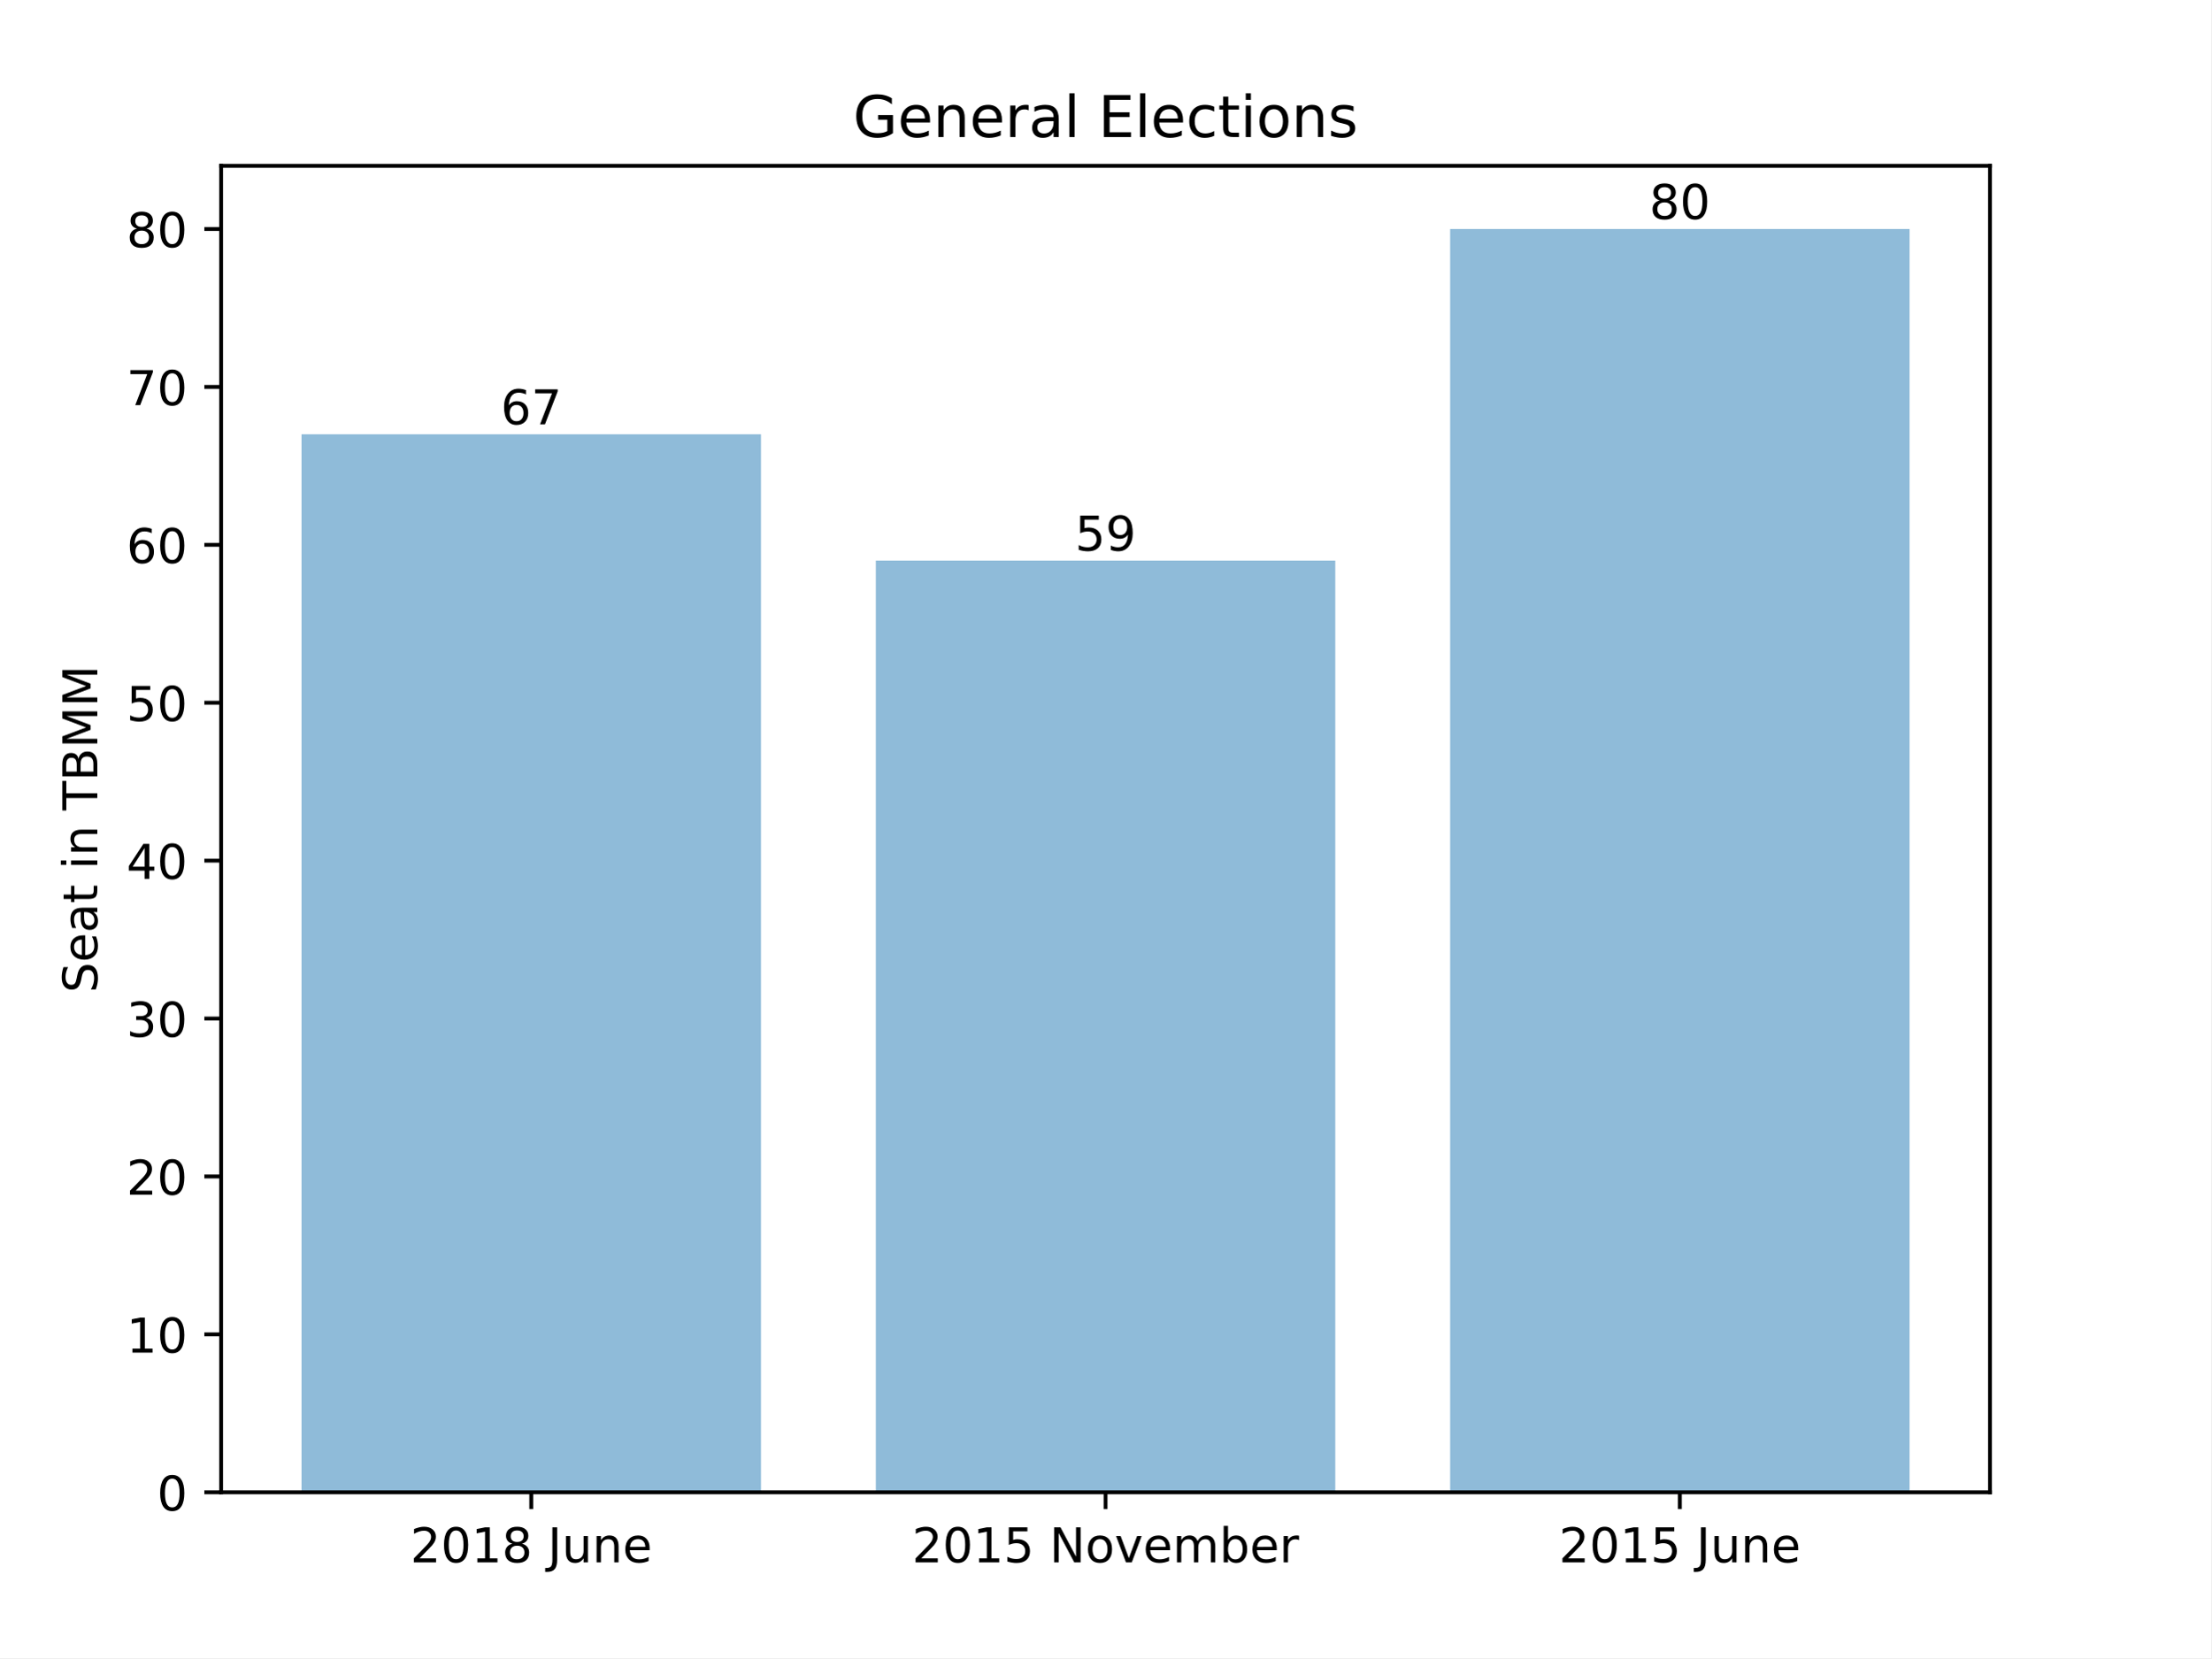
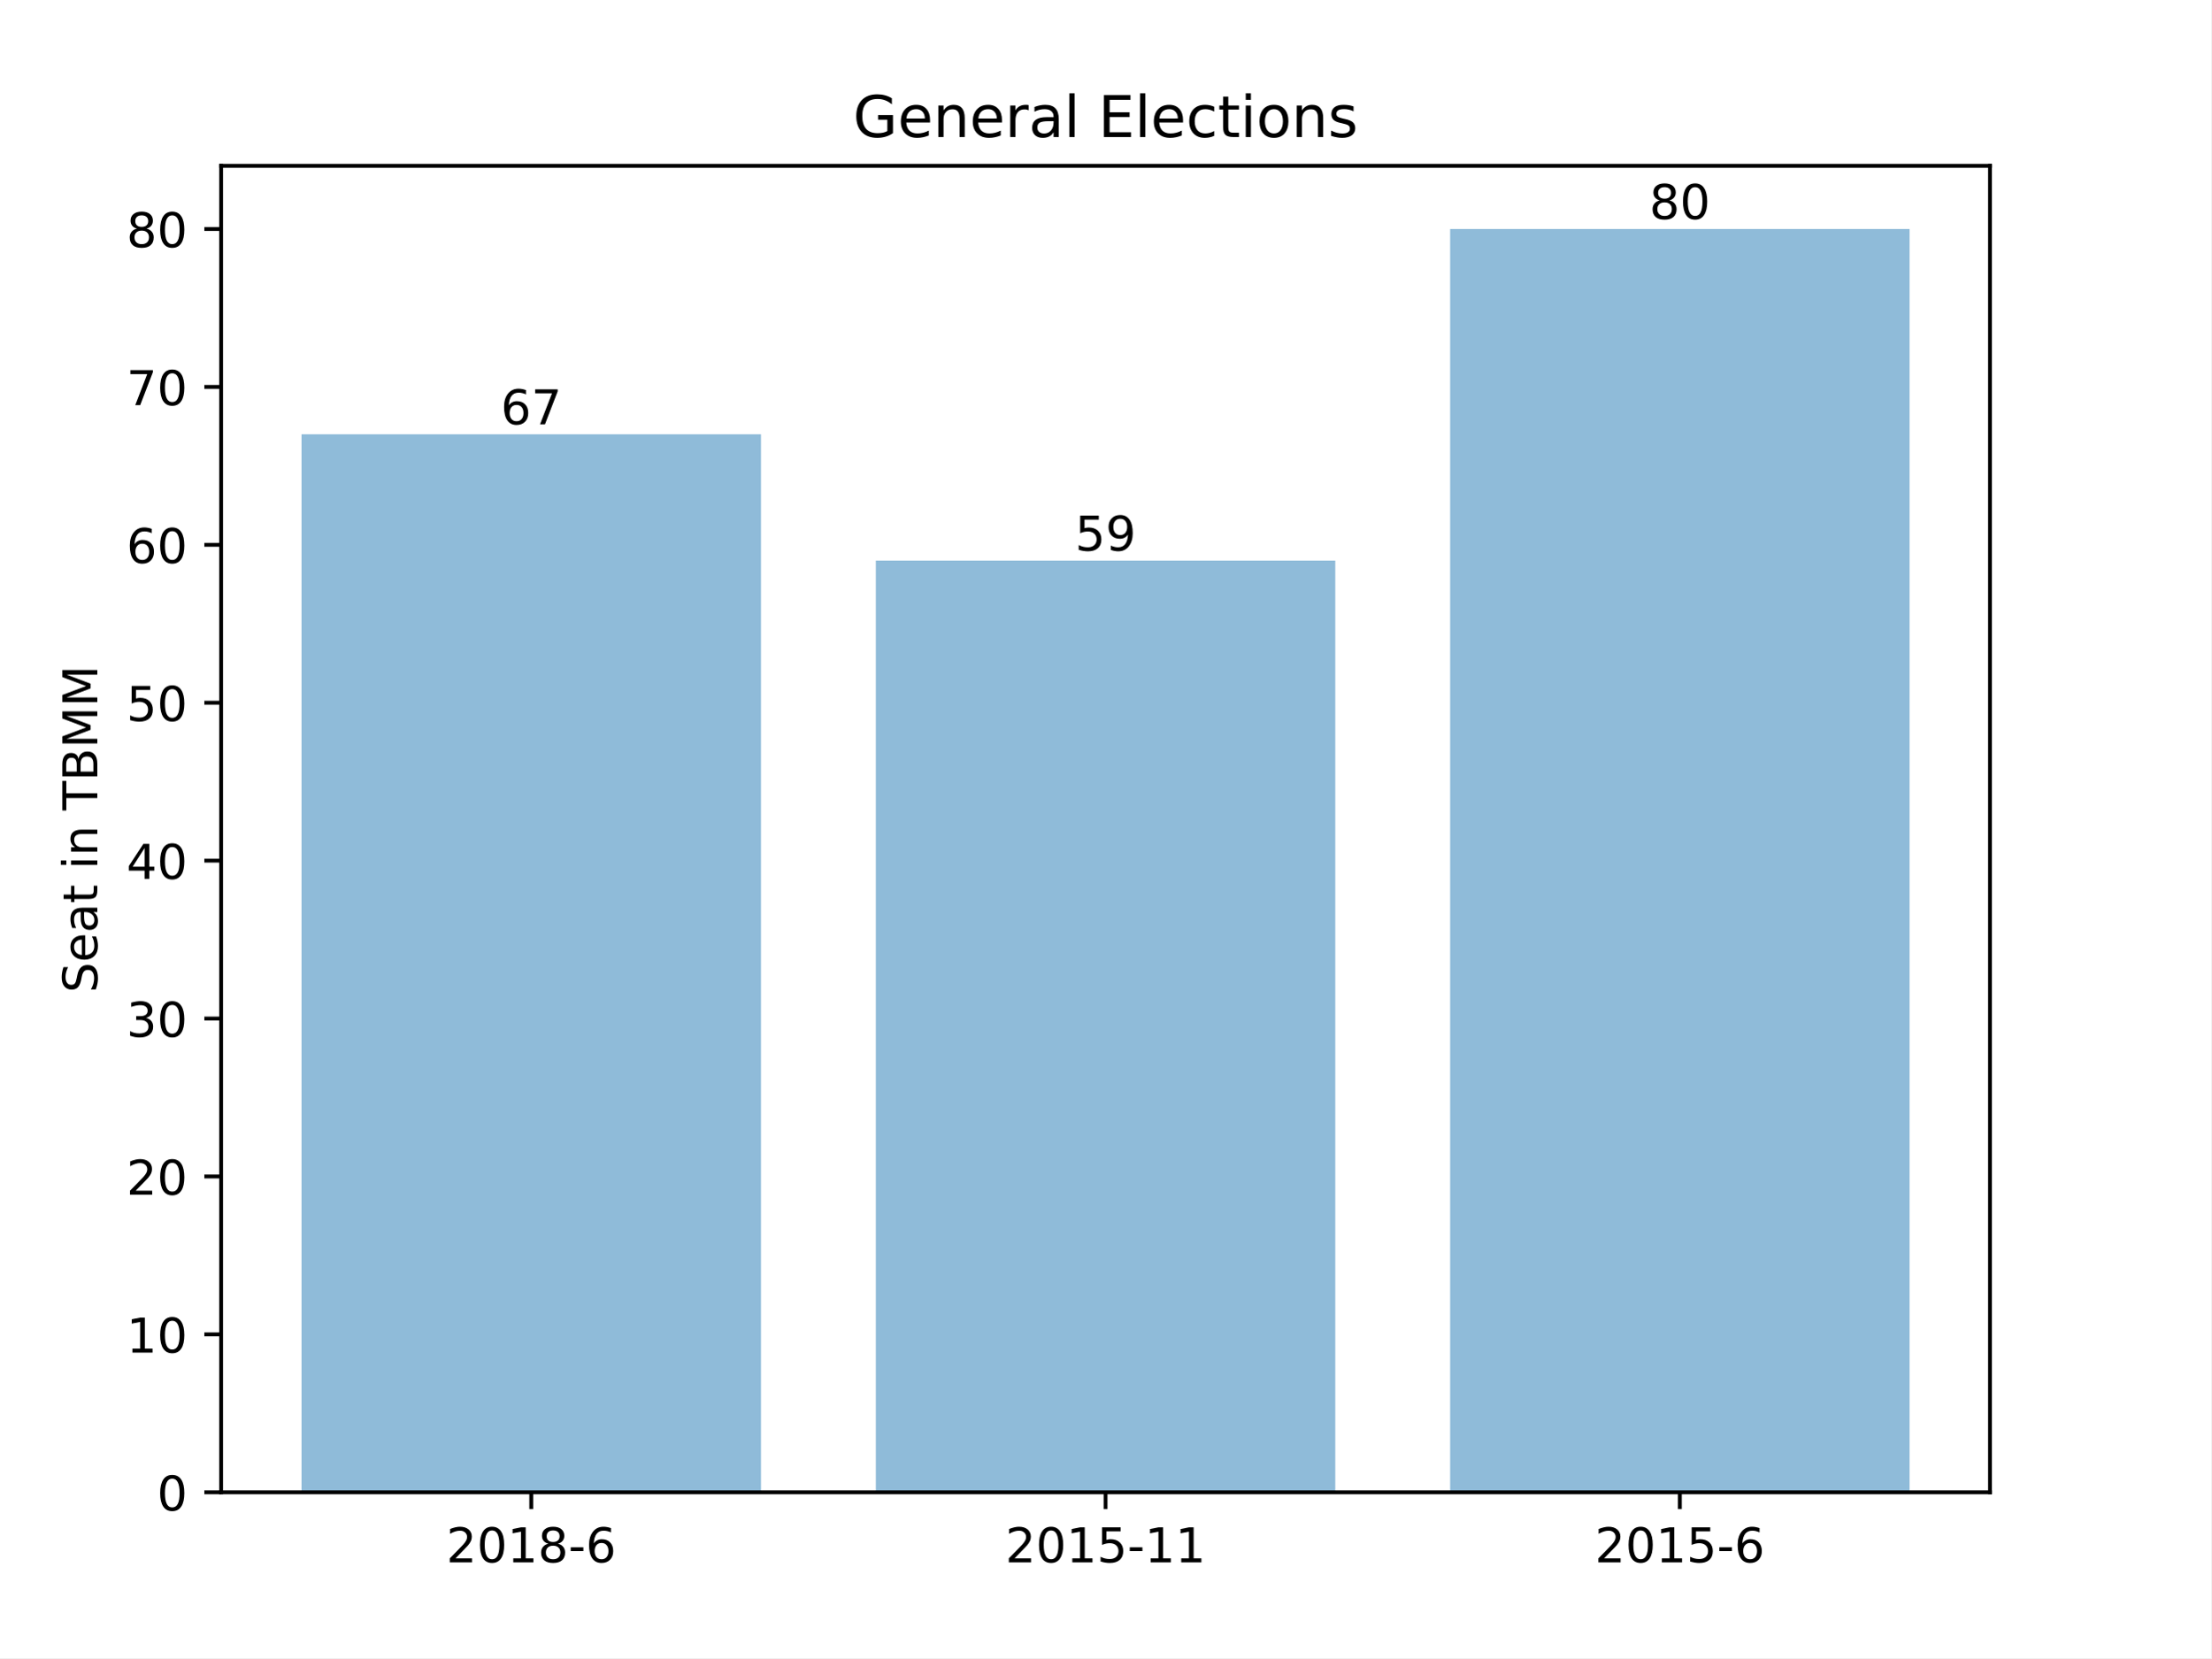
<svg xmlns="http://www.w3.org/2000/svg" xmlns:xlink="http://www.w3.org/1999/xlink" height="345.6pt" version="1.1" viewBox="0 0 460.8 345.6" width="460.8pt">
  <defs>
    <style type="text/css">*{stroke-linecap:butt;stroke-linejoin:round;}</style>
  </defs>
  <g id="figure_1">
    <g id="patch_1">
      <path d="M 0 345.6  L 460.8 345.6  L 460.8 0  L 0 0  z " style="fill:#ffffff;" />
    </g>
    <g id="axes_1">
      <g id="patch_2">
        <path d="M 46.08 311.04  L 414.72 311.04  L 414.72 34.56  L 46.08 34.56  z " style="fill:#ffffff;" />
      </g>
      <g id="patch_3">
-         <path clip-path="url(#p74e00b7481)" d="M 62.836 311.04  L 158.587 311.04  L 158.587 90.514  L 62.836 90.514  z " style="fill:#1f77b4;opacity:0.5;" />
+         <path clip-path="url(#p426ffafcac)" d="M 62.836 311.04  L 158.587 311.04  L 158.587 90.514  L 62.836 90.514  z " style="fill:#1f77b4;opacity:0.5;" />
      </g>
      <g id="patch_4">
-         <path clip-path="url(#p74e00b7481)" d="M 182.525 311.04  L 278.275 311.04  L 278.275 116.846  L 182.525 116.846  z " style="fill:#1f77b4;opacity:0.5;" />
+         <path clip-path="url(#p426ffafcac)" d="M 182.525 311.04  L 278.275 311.04  L 278.275 116.846  L 182.525 116.846  z " style="fill:#1f77b4;opacity:0.5;" />
      </g>
      <g id="patch_5">
-         <path clip-path="url(#p74e00b7481)" d="M 302.213 311.04  L 397.964 311.04  L 397.964 47.726  L 302.213 47.726  z " style="fill:#1f77b4;opacity:0.5;" />
+         <path clip-path="url(#p426ffafcac)" d="M 302.213 311.04  L 397.964 311.04  L 397.964 47.726  L 302.213 47.726  z " style="fill:#1f77b4;opacity:0.5;" />
      </g>
      <g id="matplotlib.axis_1">
        <g id="xtick_1">
          <g id="line2d_1">
            <defs>
-               <path d="M 0 0  L 0 3.5  " id="mde44940f82" style="stroke:#000000;stroke-width:0.8;" />
+               <path d="M 0 0  L 0 3.5  " id="m8736492453" style="stroke:#000000;stroke-width:0.8;" />
            </defs>
            <g>
-               <use style="stroke:#000000;stroke-width:0.8;" x="110.712" xlink:href="#mde44940f82" y="311.04" />
+               <use style="stroke:#000000;stroke-width:0.8;" x="110.712" xlink:href="#m8736492453" y="311.04" />
            </g>
          </g>
          <g id="text_1">
-             <g transform="translate(85.50856 325.6384)scale(0.1 -0.1)">
+             <g transform="translate(93.00153 325.6384)scale(0.1 -0.1)">
              <defs>
                <path d="M 19.188 8.297  L 53.609 8.297  L 53.609 0  L 7.328 0  L 7.328 8.297  Q 12.938 14.109 22.625 23.891  Q 32.328 33.688 34.812 36.531  Q 39.547 41.844 41.422 45.531  Q 43.312 49.219 43.312 52.781  Q 43.312 58.594 39.234 62.25  Q 35.156 65.922 28.609 65.922  Q 23.969 65.922 18.812 64.312  Q 13.672 62.703 7.812 59.422  L 7.812 69.391  Q 13.766 71.781 18.938 73  Q 24.125 74.219 28.422 74.219  Q 39.75 74.219 46.484 68.547  Q 53.219 62.891 53.219 53.422  Q 53.219 48.922 51.531 44.891  Q 49.859 40.875 45.406 35.406  Q 44.188 33.984 37.641 27.219  Q 31.109 20.453 19.188 8.297  z " id="DejaVuSans-50" />
                <path d="M 31.781 66.406  Q 24.172 66.406 20.328 58.906  Q 16.5 51.422 16.5 36.375  Q 16.5 21.391 20.328 13.891  Q 24.172 6.391 31.781 6.391  Q 39.453 6.391 43.281 13.891  Q 47.125 21.391 47.125 36.375  Q 47.125 51.422 43.281 58.906  Q 39.453 66.406 31.781 66.406  z M 31.781 74.219  Q 44.047 74.219 50.516 64.516  Q 56.984 54.828 56.984 36.375  Q 56.984 17.969 50.516 8.266  Q 44.047 -1.422 31.781 -1.422  Q 19.531 -1.422 13.062 8.266  Q 6.594 17.969 6.594 36.375  Q 6.594 54.828 13.062 64.516  Q 19.531 74.219 31.781 74.219  z " id="DejaVuSans-48" />
                <path d="M 12.406 8.297  L 28.516 8.297  L 28.516 63.922  L 10.984 60.406  L 10.984 69.391  L 28.422 72.906  L 38.281 72.906  L 38.281 8.297  L 54.391 8.297  L 54.391 0  L 12.406 0  z " id="DejaVuSans-49" />
                <path d="M 31.781 34.625  Q 24.75 34.625 20.719 30.859  Q 16.703 27.094 16.703 20.516  Q 16.703 13.922 20.719 10.156  Q 24.75 6.391 31.781 6.391  Q 38.812 6.391 42.859 10.172  Q 46.922 13.969 46.922 20.516  Q 46.922 27.094 42.891 30.859  Q 38.875 34.625 31.781 34.625  z M 21.922 38.812  Q 15.578 40.375 12.031 44.719  Q 8.5 49.078 8.5 55.328  Q 8.5 64.062 14.719 69.141  Q 20.953 74.219 31.781 74.219  Q 42.672 74.219 48.875 69.141  Q 55.078 64.062 55.078 55.328  Q 55.078 49.078 51.531 44.719  Q 48 40.375 41.703 38.812  Q 48.828 37.156 52.797 32.312  Q 56.781 27.484 56.781 20.516  Q 56.781 9.906 50.312 4.234  Q 43.844 -1.422 31.781 -1.422  Q 19.734 -1.422 13.25 4.234  Q 6.781 9.906 6.781 20.516  Q 6.781 27.484 10.781 32.312  Q 14.797 37.156 21.922 38.812  z M 18.312 54.391  Q 18.312 48.734 21.844 45.562  Q 25.391 42.391 31.781 42.391  Q 38.141 42.391 41.719 45.562  Q 45.312 48.734 45.312 54.391  Q 45.312 60.062 41.719 63.234  Q 38.141 66.406 31.781 66.406  Q 25.391 66.406 21.844 63.234  Q 18.312 60.062 18.312 54.391  z " id="DejaVuSans-56" />
-                 <path id="DejaVuSans-32" />
-                 <path d="M 9.812 72.906  L 19.672 72.906  L 19.672 5.078  Q 19.672 -8.109 14.672 -14.062  Q 9.672 -20.016 -1.422 -20.016  L -5.172 -20.016  L -5.172 -11.719  L -2.094 -11.719  Q 4.438 -11.719 7.125 -8.047  Q 9.812 -4.391 9.812 5.078  z " id="DejaVuSans-74" />
-                 <path d="M 8.5 21.578  L 8.5 54.688  L 17.484 54.688  L 17.484 21.922  Q 17.484 14.156 20.5 10.266  Q 23.531 6.391 29.594 6.391  Q 36.859 6.391 41.078 11.031  Q 45.312 15.672 45.312 23.688  L 45.312 54.688  L 54.297 54.688  L 54.297 0  L 45.312 0  L 45.312 8.406  Q 42.047 3.422 37.719 1  Q 33.406 -1.422 27.688 -1.422  Q 18.266 -1.422 13.375 4.438  Q 8.5 10.297 8.5 21.578  z M 31.109 56  z " id="DejaVuSans-117" />
-                 <path d="M 54.891 33.016  L 54.891 0  L 45.906 0  L 45.906 32.719  Q 45.906 40.484 42.875 44.328  Q 39.844 48.188 33.797 48.188  Q 26.516 48.188 22.312 43.547  Q 18.109 38.922 18.109 30.906  L 18.109 0  L 9.078 0  L 9.078 54.688  L 18.109 54.688  L 18.109 46.188  Q 21.344 51.125 25.703 53.562  Q 30.078 56 35.797 56  Q 45.219 56 50.047 50.172  Q 54.891 44.344 54.891 33.016  z " id="DejaVuSans-110" />
-                 <path d="M 56.203 29.594  L 56.203 25.203  L 14.891 25.203  Q 15.484 15.922 20.484 11.062  Q 25.484 6.203 34.422 6.203  Q 39.594 6.203 44.453 7.469  Q 49.312 8.734 54.109 11.281  L 54.109 2.781  Q 49.266 0.734 44.188 -0.344  Q 39.109 -1.422 33.891 -1.422  Q 20.797 -1.422 13.156 6.188  Q 5.516 13.812 5.516 26.812  Q 5.516 40.234 12.766 48.109  Q 20.016 56 32.328 56  Q 43.359 56 49.781 48.891  Q 56.203 41.797 56.203 29.594  z M 47.219 32.234  Q 47.125 39.594 43.094 43.984  Q 39.062 48.391 32.422 48.391  Q 24.906 48.391 20.391 44.141  Q 15.875 39.891 15.188 32.172  z " id="DejaVuSans-101" />
+                 <path d="M 4.891 31.391  L 31.203 31.391  L 31.203 23.391  L 4.891 23.391  z " id="DejaVuSans-45" />
+                 <path d="M 33.016 40.375  Q 26.375 40.375 22.484 35.828  Q 18.609 31.297 18.609 23.391  Q 18.609 15.531 22.484 10.953  Q 26.375 6.391 33.016 6.391  Q 39.656 6.391 43.531 10.953  Q 47.406 15.531 47.406 23.391  Q 47.406 31.297 43.531 35.828  Q 39.656 40.375 33.016 40.375  z M 52.594 71.297  L 52.594 62.312  Q 48.875 64.062 45.094 64.984  Q 41.312 65.922 37.594 65.922  Q 27.828 65.922 22.672 59.328  Q 17.531 52.734 16.797 39.406  Q 19.672 43.656 24.016 45.922  Q 28.375 48.188 33.594 48.188  Q 44.578 48.188 50.953 41.516  Q 57.328 34.859 57.328 23.391  Q 57.328 12.156 50.688 5.359  Q 44.047 -1.422 33.016 -1.422  Q 20.359 -1.422 13.672 8.266  Q 6.984 17.969 6.984 36.375  Q 6.984 53.656 15.188 63.938  Q 23.391 74.219 37.203 74.219  Q 40.922 74.219 44.703 73.484  Q 48.484 72.75 52.594 71.297  z " id="DejaVuSans-54" />
              </defs>
              <use xlink:href="#DejaVuSans-50" />
              <use x="63.623" xlink:href="#DejaVuSans-48" />
              <use x="127.246" xlink:href="#DejaVuSans-49" />
              <use x="190.869" xlink:href="#DejaVuSans-56" />
-               <use x="254.492" xlink:href="#DejaVuSans-32" />
-               <use x="286.279" xlink:href="#DejaVuSans-74" />
-               <use x="315.771" xlink:href="#DejaVuSans-117" />
-               <use x="379.15" xlink:href="#DejaVuSans-110" />
-               <use x="442.529" xlink:href="#DejaVuSans-101" />
+               <use x="254.492" xlink:href="#DejaVuSans-45" />
+               <use x="290.576" xlink:href="#DejaVuSans-54" />
            </g>
          </g>
        </g>
        <g id="xtick_2">
          <g id="line2d_2">
            <g>
-               <use style="stroke:#000000;stroke-width:0.8;" x="230.4" xlink:href="#mde44940f82" y="311.04" />
+               <use style="stroke:#000000;stroke-width:0.8;" x="230.4" xlink:href="#m8736492453" y="311.04" />
            </g>
          </g>
          <g id="text_2">
-             <g transform="translate(190.0734 325.6384)scale(0.1 -0.1)">
+             <g transform="translate(209.5086 325.6384)scale(0.1 -0.1)">
              <defs>
                <path d="M 10.797 72.906  L 49.516 72.906  L 49.516 64.594  L 19.828 64.594  L 19.828 46.734  Q 21.969 47.469 24.109 47.828  Q 26.266 48.188 28.422 48.188  Q 40.625 48.188 47.75 41.5  Q 54.891 34.812 54.891 23.391  Q 54.891 11.625 47.562 5.094  Q 40.234 -1.422 26.906 -1.422  Q 22.312 -1.422 17.547 -0.641  Q 12.797 0.141 7.719 1.703  L 7.719 11.625  Q 12.109 9.234 16.797 8.062  Q 21.484 6.891 26.703 6.891  Q 35.156 6.891 40.078 11.328  Q 45.016 15.766 45.016 23.391  Q 45.016 31 40.078 35.438  Q 35.156 39.891 26.703 39.891  Q 22.75 39.891 18.812 39.016  Q 14.891 38.141 10.797 36.281  z " id="DejaVuSans-53" />
-                 <path d="M 9.812 72.906  L 23.094 72.906  L 55.422 11.922  L 55.422 72.906  L 64.984 72.906  L 64.984 0  L 51.703 0  L 19.391 60.984  L 19.391 0  L 9.812 0  z " id="DejaVuSans-78" />
-                 <path d="M 30.609 48.391  Q 23.391 48.391 19.188 42.75  Q 14.984 37.109 14.984 27.297  Q 14.984 17.484 19.156 11.844  Q 23.344 6.203 30.609 6.203  Q 37.797 6.203 41.984 11.859  Q 46.188 17.531 46.188 27.297  Q 46.188 37.016 41.984 42.703  Q 37.797 48.391 30.609 48.391  z M 30.609 56  Q 42.328 56 49.016 48.375  Q 55.719 40.766 55.719 27.297  Q 55.719 13.875 49.016 6.219  Q 42.328 -1.422 30.609 -1.422  Q 18.844 -1.422 12.172 6.219  Q 5.516 13.875 5.516 27.297  Q 5.516 40.766 12.172 48.375  Q 18.844 56 30.609 56  z " id="DejaVuSans-111" />
-                 <path d="M 2.984 54.688  L 12.5 54.688  L 29.594 8.797  L 46.688 54.688  L 56.203 54.688  L 35.688 0  L 23.484 0  z " id="DejaVuSans-118" />
-                 <path d="M 52 44.188  Q 55.375 50.25 60.062 53.125  Q 64.75 56 71.094 56  Q 79.641 56 84.281 50.016  Q 88.922 44.047 88.922 33.016  L 88.922 0  L 79.891 0  L 79.891 32.719  Q 79.891 40.578 77.094 44.375  Q 74.312 48.188 68.609 48.188  Q 61.625 48.188 57.562 43.547  Q 53.516 38.922 53.516 30.906  L 53.516 0  L 44.484 0  L 44.484 32.719  Q 44.484 40.625 41.703 44.406  Q 38.922 48.188 33.109 48.188  Q 26.219 48.188 22.156 43.531  Q 18.109 38.875 18.109 30.906  L 18.109 0  L 9.078 0  L 9.078 54.688  L 18.109 54.688  L 18.109 46.188  Q 21.188 51.219 25.484 53.609  Q 29.781 56 35.688 56  Q 41.656 56 45.828 52.969  Q 50 49.953 52 44.188  z " id="DejaVuSans-109" />
-                 <path d="M 48.688 27.297  Q 48.688 37.203 44.609 42.844  Q 40.531 48.484 33.406 48.484  Q 26.266 48.484 22.188 42.844  Q 18.109 37.203 18.109 27.297  Q 18.109 17.391 22.188 11.75  Q 26.266 6.109 33.406 6.109  Q 40.531 6.109 44.609 11.75  Q 48.688 17.391 48.688 27.297  z M 18.109 46.391  Q 20.953 51.266 25.266 53.625  Q 29.594 56 35.594 56  Q 45.562 56 51.781 48.094  Q 58.016 40.188 58.016 27.297  Q 58.016 14.406 51.781 6.484  Q 45.562 -1.422 35.594 -1.422  Q 29.594 -1.422 25.266 0.953  Q 20.953 3.328 18.109 8.203  L 18.109 0  L 9.078 0  L 9.078 75.984  L 18.109 75.984  z " id="DejaVuSans-98" />
-                 <path d="M 41.109 46.297  Q 39.594 47.172 37.812 47.578  Q 36.031 48 33.891 48  Q 26.266 48 22.188 43.047  Q 18.109 38.094 18.109 28.812  L 18.109 0  L 9.078 0  L 9.078 54.688  L 18.109 54.688  L 18.109 46.188  Q 20.953 51.172 25.484 53.578  Q 30.031 56 36.531 56  Q 37.453 56 38.578 55.875  Q 39.703 55.766 41.062 55.516  z " id="DejaVuSans-114" />
              </defs>
              <use xlink:href="#DejaVuSans-50" />
              <use x="63.623" xlink:href="#DejaVuSans-48" />
              <use x="127.246" xlink:href="#DejaVuSans-49" />
              <use x="190.869" xlink:href="#DejaVuSans-53" />
-               <use x="254.492" xlink:href="#DejaVuSans-32" />
-               <use x="286.279" xlink:href="#DejaVuSans-78" />
-               <use x="361.084" xlink:href="#DejaVuSans-111" />
-               <use x="422.266" xlink:href="#DejaVuSans-118" />
-               <use x="481.445" xlink:href="#DejaVuSans-101" />
-               <use x="542.969" xlink:href="#DejaVuSans-109" />
-               <use x="640.381" xlink:href="#DejaVuSans-98" />
-               <use x="703.857" xlink:href="#DejaVuSans-101" />
-               <use x="765.381" xlink:href="#DejaVuSans-114" />
+               <use x="254.492" xlink:href="#DejaVuSans-45" />
+               <use x="290.576" xlink:href="#DejaVuSans-49" />
+               <use x="354.199" xlink:href="#DejaVuSans-49" />
            </g>
          </g>
        </g>
        <g id="xtick_3">
          <g id="line2d_3">
            <g>
-               <use style="stroke:#000000;stroke-width:0.8;" x="350.088" xlink:href="#mde44940f82" y="311.04" />
+               <use style="stroke:#000000;stroke-width:0.8;" x="350.088" xlink:href="#m8736492453" y="311.04" />
            </g>
          </g>
          <g id="text_3">
-             <g transform="translate(324.8852 325.6384)scale(0.1 -0.1)">
+             <g transform="translate(332.3782 325.6384)scale(0.1 -0.1)">
              <use xlink:href="#DejaVuSans-50" />
              <use x="63.623" xlink:href="#DejaVuSans-48" />
              <use x="127.246" xlink:href="#DejaVuSans-49" />
              <use x="190.869" xlink:href="#DejaVuSans-53" />
-               <use x="254.492" xlink:href="#DejaVuSans-32" />
-               <use x="286.279" xlink:href="#DejaVuSans-74" />
-               <use x="315.771" xlink:href="#DejaVuSans-117" />
-               <use x="379.15" xlink:href="#DejaVuSans-110" />
-               <use x="442.529" xlink:href="#DejaVuSans-101" />
+               <use x="254.492" xlink:href="#DejaVuSans-45" />
+               <use x="290.576" xlink:href="#DejaVuSans-54" />
            </g>
          </g>
        </g>
      </g>
      <g id="matplotlib.axis_2">
        <g id="ytick_1">
          <g id="line2d_4">
            <defs>
-               <path d="M 0 0  L -3.5 0  " id="m2f8bf18f48" style="stroke:#000000;stroke-width:0.8;" />
+               <path d="M 0 0  L -3.5 0  " id="maf6f63fe48" style="stroke:#000000;stroke-width:0.8;" />
            </defs>
            <g>
-               <use style="stroke:#000000;stroke-width:0.8;" x="46.08" xlink:href="#m2f8bf18f48" y="311.04" />
+               <use style="stroke:#000000;stroke-width:0.8;" x="46.08" xlink:href="#maf6f63fe48" y="311.04" />
            </g>
          </g>
          <g id="text_4">
            <g transform="translate(32.7175 314.8392)scale(0.1 -0.1)">
              <use xlink:href="#DejaVuSans-48" />
            </g>
          </g>
        </g>
        <g id="ytick_2">
          <g id="line2d_5">
            <g>
-               <use style="stroke:#000000;stroke-width:0.8;" x="46.08" xlink:href="#m2f8bf18f48" y="278.126" />
+               <use style="stroke:#000000;stroke-width:0.8;" x="46.08" xlink:href="#maf6f63fe48" y="278.126" />
            </g>
          </g>
          <g id="text_5">
            <g transform="translate(26.355 281.9249)scale(0.1 -0.1)">
              <use xlink:href="#DejaVuSans-49" />
              <use x="63.623" xlink:href="#DejaVuSans-48" />
            </g>
          </g>
        </g>
        <g id="ytick_3">
          <g id="line2d_6">
            <g>
-               <use style="stroke:#000000;stroke-width:0.8;" x="46.08" xlink:href="#m2f8bf18f48" y="245.211" />
+               <use style="stroke:#000000;stroke-width:0.8;" x="46.08" xlink:href="#maf6f63fe48" y="245.211" />
            </g>
          </g>
          <g id="text_6">
            <g transform="translate(26.355 249.0106)scale(0.1 -0.1)">
              <use xlink:href="#DejaVuSans-50" />
              <use x="63.623" xlink:href="#DejaVuSans-48" />
            </g>
          </g>
        </g>
        <g id="ytick_4">
          <g id="line2d_7">
            <g>
-               <use style="stroke:#000000;stroke-width:0.8;" x="46.08" xlink:href="#m2f8bf18f48" y="212.297" />
+               <use style="stroke:#000000;stroke-width:0.8;" x="46.08" xlink:href="#maf6f63fe48" y="212.297" />
            </g>
          </g>
          <g id="text_7">
            <g transform="translate(26.355 216.0964)scale(0.1 -0.1)">
              <defs>
                <path d="M 40.578 39.312  Q 47.656 37.797 51.625 33  Q 55.609 28.219 55.609 21.188  Q 55.609 10.406 48.188 4.484  Q 40.766 -1.422 27.094 -1.422  Q 22.516 -1.422 17.656 -0.516  Q 12.797 0.391 7.625 2.203  L 7.625 11.719  Q 11.719 9.328 16.594 8.109  Q 21.484 6.891 26.812 6.891  Q 36.078 6.891 40.938 10.547  Q 45.797 14.203 45.797 21.188  Q 45.797 27.641 41.281 31.266  Q 36.766 34.906 28.719 34.906  L 20.219 34.906  L 20.219 43.016  L 29.109 43.016  Q 36.375 43.016 40.234 45.922  Q 44.094 48.828 44.094 54.297  Q 44.094 59.906 40.109 62.906  Q 36.141 65.922 28.719 65.922  Q 24.656 65.922 20.016 65.031  Q 15.375 64.156 9.812 62.312  L 9.812 71.094  Q 15.438 72.656 20.344 73.438  Q 25.25 74.219 29.594 74.219  Q 40.828 74.219 47.359 69.109  Q 53.906 64.016 53.906 55.328  Q 53.906 49.266 50.438 45.094  Q 46.969 40.922 40.578 39.312  z " id="DejaVuSans-51" />
              </defs>
              <use xlink:href="#DejaVuSans-51" />
              <use x="63.623" xlink:href="#DejaVuSans-48" />
            </g>
          </g>
        </g>
        <g id="ytick_5">
          <g id="line2d_8">
            <g>
-               <use style="stroke:#000000;stroke-width:0.8;" x="46.08" xlink:href="#m2f8bf18f48" y="179.383" />
+               <use style="stroke:#000000;stroke-width:0.8;" x="46.08" xlink:href="#maf6f63fe48" y="179.383" />
            </g>
          </g>
          <g id="text_8">
            <g transform="translate(26.355 183.1821)scale(0.1 -0.1)">
              <defs>
                <path d="M 37.797 64.312  L 12.891 25.391  L 37.797 25.391  z M 35.203 72.906  L 47.609 72.906  L 47.609 25.391  L 58.016 25.391  L 58.016 17.188  L 47.609 17.188  L 47.609 0  L 37.797 0  L 37.797 17.188  L 4.891 17.188  L 4.891 26.703  z " id="DejaVuSans-52" />
              </defs>
              <use xlink:href="#DejaVuSans-52" />
              <use x="63.623" xlink:href="#DejaVuSans-48" />
            </g>
          </g>
        </g>
        <g id="ytick_6">
          <g id="line2d_9">
            <g>
-               <use style="stroke:#000000;stroke-width:0.8;" x="46.08" xlink:href="#m2f8bf18f48" y="146.469" />
+               <use style="stroke:#000000;stroke-width:0.8;" x="46.08" xlink:href="#maf6f63fe48" y="146.469" />
            </g>
          </g>
          <g id="text_9">
            <g transform="translate(26.355 150.2678)scale(0.1 -0.1)">
              <use xlink:href="#DejaVuSans-53" />
              <use x="63.623" xlink:href="#DejaVuSans-48" />
            </g>
          </g>
        </g>
        <g id="ytick_7">
          <g id="line2d_10">
            <g>
-               <use style="stroke:#000000;stroke-width:0.8;" x="46.08" xlink:href="#m2f8bf18f48" y="113.554" />
+               <use style="stroke:#000000;stroke-width:0.8;" x="46.08" xlink:href="#maf6f63fe48" y="113.554" />
            </g>
          </g>
          <g id="text_10">
            <g transform="translate(26.355 117.3535)scale(0.1 -0.1)">
-               <defs>
-                 <path d="M 33.016 40.375  Q 26.375 40.375 22.484 35.828  Q 18.609 31.297 18.609 23.391  Q 18.609 15.531 22.484 10.953  Q 26.375 6.391 33.016 6.391  Q 39.656 6.391 43.531 10.953  Q 47.406 15.531 47.406 23.391  Q 47.406 31.297 43.531 35.828  Q 39.656 40.375 33.016 40.375  z M 52.594 71.297  L 52.594 62.312  Q 48.875 64.062 45.094 64.984  Q 41.312 65.922 37.594 65.922  Q 27.828 65.922 22.672 59.328  Q 17.531 52.734 16.797 39.406  Q 19.672 43.656 24.016 45.922  Q 28.375 48.188 33.594 48.188  Q 44.578 48.188 50.953 41.516  Q 57.328 34.859 57.328 23.391  Q 57.328 12.156 50.688 5.359  Q 44.047 -1.422 33.016 -1.422  Q 20.359 -1.422 13.672 8.266  Q 6.984 17.969 6.984 36.375  Q 6.984 53.656 15.188 63.938  Q 23.391 74.219 37.203 74.219  Q 40.922 74.219 44.703 73.484  Q 48.484 72.75 52.594 71.297  z " id="DejaVuSans-54" />
-               </defs>
              <use xlink:href="#DejaVuSans-54" />
              <use x="63.623" xlink:href="#DejaVuSans-48" />
            </g>
          </g>
        </g>
        <g id="ytick_8">
          <g id="line2d_11">
            <g>
-               <use style="stroke:#000000;stroke-width:0.8;" x="46.08" xlink:href="#m2f8bf18f48" y="80.64" />
+               <use style="stroke:#000000;stroke-width:0.8;" x="46.08" xlink:href="#maf6f63fe48" y="80.64" />
            </g>
          </g>
          <g id="text_11">
            <g transform="translate(26.355 84.43922)scale(0.1 -0.1)">
              <defs>
                <path d="M 8.203 72.906  L 55.078 72.906  L 55.078 68.703  L 28.609 0  L 18.312 0  L 43.219 64.594  L 8.203 64.594  z " id="DejaVuSans-55" />
              </defs>
              <use xlink:href="#DejaVuSans-55" />
              <use x="63.623" xlink:href="#DejaVuSans-48" />
            </g>
          </g>
        </g>
        <g id="ytick_9">
          <g id="line2d_12">
            <g>
-               <use style="stroke:#000000;stroke-width:0.8;" x="46.08" xlink:href="#m2f8bf18f48" y="47.726" />
+               <use style="stroke:#000000;stroke-width:0.8;" x="46.08" xlink:href="#maf6f63fe48" y="47.726" />
            </g>
          </g>
          <g id="text_12">
            <g transform="translate(26.355 51.52493)scale(0.1 -0.1)">
              <use xlink:href="#DejaVuSans-56" />
              <use x="63.623" xlink:href="#DejaVuSans-48" />
            </g>
          </g>
        </g>
        <g id="text_13">
          <g transform="translate(20.27531 206.9234)rotate(-90)scale(0.1 -0.1)">
            <defs>
              <path d="M 53.516 70.516  L 53.516 60.891  Q 47.906 63.578 42.922 64.891  Q 37.938 66.219 33.297 66.219  Q 25.25 66.219 20.875 63.094  Q 16.5 59.969 16.5 54.203  Q 16.5 49.359 19.406 46.891  Q 22.312 44.438 30.422 42.922  L 36.375 41.703  Q 47.406 39.594 52.656 34.297  Q 57.906 29 57.906 20.125  Q 57.906 9.516 50.797 4.047  Q 43.703 -1.422 29.984 -1.422  Q 24.812 -1.422 18.969 -0.25  Q 13.141 0.922 6.891 3.219  L 6.891 13.375  Q 12.891 10.016 18.656 8.297  Q 24.422 6.594 29.984 6.594  Q 38.422 6.594 43.016 9.906  Q 47.609 13.234 47.609 19.391  Q 47.609 24.75 44.312 27.781  Q 41.016 30.812 33.5 32.328  L 27.484 33.5  Q 16.453 35.688 11.516 40.375  Q 6.594 45.062 6.594 53.422  Q 6.594 63.094 13.406 68.656  Q 20.219 74.219 32.172 74.219  Q 37.312 74.219 42.625 73.281  Q 47.953 72.359 53.516 70.516  z " id="DejaVuSans-83" />
+               <path d="M 56.203 29.594  L 56.203 25.203  L 14.891 25.203  Q 15.484 15.922 20.484 11.062  Q 25.484 6.203 34.422 6.203  Q 39.594 6.203 44.453 7.469  Q 49.312 8.734 54.109 11.281  L 54.109 2.781  Q 49.266 0.734 44.188 -0.344  Q 39.109 -1.422 33.891 -1.422  Q 20.797 -1.422 13.156 6.188  Q 5.516 13.812 5.516 26.812  Q 5.516 40.234 12.766 48.109  Q 20.016 56 32.328 56  Q 43.359 56 49.781 48.891  Q 56.203 41.797 56.203 29.594  z M 47.219 32.234  Q 47.125 39.594 43.094 43.984  Q 39.062 48.391 32.422 48.391  Q 24.906 48.391 20.391 44.141  Q 15.875 39.891 15.188 32.172  z " id="DejaVuSans-101" />
              <path d="M 34.281 27.484  Q 23.391 27.484 19.188 25  Q 14.984 22.516 14.984 16.5  Q 14.984 11.719 18.141 8.906  Q 21.297 6.109 26.703 6.109  Q 34.188 6.109 38.703 11.406  Q 43.219 16.703 43.219 25.484  L 43.219 27.484  z M 52.203 31.203  L 52.203 0  L 43.219 0  L 43.219 8.297  Q 40.141 3.328 35.547 0.953  Q 30.953 -1.422 24.312 -1.422  Q 15.922 -1.422 10.953 3.297  Q 6 8.016 6 15.922  Q 6 25.141 12.172 29.828  Q 18.359 34.516 30.609 34.516  L 43.219 34.516  L 43.219 35.406  Q 43.219 41.609 39.141 45  Q 35.062 48.391 27.688 48.391  Q 23 48.391 18.547 47.266  Q 14.109 46.141 10.016 43.891  L 10.016 52.203  Q 14.938 54.109 19.578 55.047  Q 24.219 56 28.609 56  Q 40.484 56 46.344 49.844  Q 52.203 43.703 52.203 31.203  z " id="DejaVuSans-97" />
              <path d="M 18.312 70.219  L 18.312 54.688  L 36.812 54.688  L 36.812 47.703  L 18.312 47.703  L 18.312 18.016  Q 18.312 11.328 20.141 9.422  Q 21.969 7.516 27.594 7.516  L 36.812 7.516  L 36.812 0  L 27.594 0  Q 17.188 0 13.234 3.875  Q 9.281 7.766 9.281 18.016  L 9.281 47.703  L 2.688 47.703  L 2.688 54.688  L 9.281 54.688  L 9.281 70.219  z " id="DejaVuSans-116" />
+               <path id="DejaVuSans-32" />
              <path d="M 9.422 54.688  L 18.406 54.688  L 18.406 0  L 9.422 0  z M 9.422 75.984  L 18.406 75.984  L 18.406 64.594  L 9.422 64.594  z " id="DejaVuSans-105" />
+               <path d="M 54.891 33.016  L 54.891 0  L 45.906 0  L 45.906 32.719  Q 45.906 40.484 42.875 44.328  Q 39.844 48.188 33.797 48.188  Q 26.516 48.188 22.312 43.547  Q 18.109 38.922 18.109 30.906  L 18.109 0  L 9.078 0  L 9.078 54.688  L 18.109 54.688  L 18.109 46.188  Q 21.344 51.125 25.703 53.562  Q 30.078 56 35.797 56  Q 45.219 56 50.047 50.172  Q 54.891 44.344 54.891 33.016  z " id="DejaVuSans-110" />
              <path d="M -0.297 72.906  L 61.375 72.906  L 61.375 64.594  L 35.5 64.594  L 35.5 0  L 25.594 0  L 25.594 64.594  L -0.297 64.594  z " id="DejaVuSans-84" />
              <path d="M 19.672 34.812  L 19.672 8.109  L 35.5 8.109  Q 43.453 8.109 47.281 11.406  Q 51.125 14.703 51.125 21.484  Q 51.125 28.328 47.281 31.562  Q 43.453 34.812 35.5 34.812  z M 19.672 64.797  L 19.672 42.828  L 34.281 42.828  Q 41.5 42.828 45.031 45.531  Q 48.578 48.25 48.578 53.812  Q 48.578 59.328 45.031 62.062  Q 41.5 64.797 34.281 64.797  z M 9.812 72.906  L 35.016 72.906  Q 46.297 72.906 52.391 68.219  Q 58.5 63.531 58.5 54.891  Q 58.5 48.188 55.375 44.234  Q 52.25 40.281 46.188 39.312  Q 53.469 37.75 57.5 32.781  Q 61.531 27.828 61.531 20.406  Q 61.531 10.641 54.891 5.312  Q 48.25 0 35.984 0  L 9.812 0  z " id="DejaVuSans-66" />
              <path d="M 9.812 72.906  L 24.516 72.906  L 43.109 23.297  L 61.812 72.906  L 76.516 72.906  L 76.516 0  L 66.891 0  L 66.891 64.016  L 48.094 14.016  L 38.188 14.016  L 19.391 64.016  L 19.391 0  L 9.812 0  z " id="DejaVuSans-77" />
            </defs>
            <use xlink:href="#DejaVuSans-83" />
            <use x="63.477" xlink:href="#DejaVuSans-101" />
            <use x="125" xlink:href="#DejaVuSans-97" />
            <use x="186.279" xlink:href="#DejaVuSans-116" />
            <use x="225.488" xlink:href="#DejaVuSans-32" />
            <use x="257.275" xlink:href="#DejaVuSans-105" />
            <use x="285.059" xlink:href="#DejaVuSans-110" />
            <use x="348.438" xlink:href="#DejaVuSans-32" />
            <use x="380.225" xlink:href="#DejaVuSans-84" />
            <use x="441.309" xlink:href="#DejaVuSans-66" />
            <use x="509.912" xlink:href="#DejaVuSans-77" />
            <use x="596.191" xlink:href="#DejaVuSans-77" />
          </g>
        </g>
      </g>
      <g id="patch_6">
        <path d="M 46.08 311.04  L 46.08 34.56  " style="fill:none;stroke:#000000;stroke-linecap:square;stroke-linejoin:miter;stroke-width:0.8;" />
      </g>
      <g id="patch_7">
        <path d="M 414.72 311.04  L 414.72 34.56  " style="fill:none;stroke:#000000;stroke-linecap:square;stroke-linejoin:miter;stroke-width:0.8;" />
      </g>
      <g id="patch_8">
        <path d="M 46.08 311.04  L 414.72 311.04  " style="fill:none;stroke:#000000;stroke-linecap:square;stroke-linejoin:miter;stroke-width:0.8;" />
      </g>
      <g id="patch_9">
        <path d="M 46.08 34.56  L 414.72 34.56  " style="fill:none;stroke:#000000;stroke-linecap:square;stroke-linejoin:miter;stroke-width:0.8;" />
      </g>
      <g id="text_14">
        <g transform="translate(104.3492 88.4346)scale(0.1 -0.1)">
          <use xlink:href="#DejaVuSans-54" />
          <use x="63.623" xlink:href="#DejaVuSans-55" />
        </g>
      </g>
      <g id="text_15">
        <g transform="translate(224.0375 114.766)scale(0.1 -0.1)">
          <defs>
            <path d="M 10.984 1.516  L 10.984 10.5  Q 14.703 8.734 18.5 7.812  Q 22.312 6.891 25.984 6.891  Q 35.75 6.891 40.891 13.453  Q 46.047 20.016 46.781 33.406  Q 43.953 29.203 39.594 26.953  Q 35.25 24.703 29.984 24.703  Q 19.047 24.703 12.672 31.312  Q 6.297 37.938 6.297 49.422  Q 6.297 60.641 12.938 67.422  Q 19.578 74.219 30.609 74.219  Q 43.266 74.219 49.922 64.516  Q 56.594 54.828 56.594 36.375  Q 56.594 19.141 48.406 8.859  Q 40.234 -1.422 26.422 -1.422  Q 22.703 -1.422 18.891 -0.688  Q 15.094 0.047 10.984 1.516  z M 30.609 32.422  Q 37.25 32.422 41.125 36.953  Q 45.016 41.5 45.016 49.422  Q 45.016 57.281 41.125 61.844  Q 37.25 66.406 30.609 66.406  Q 23.969 66.406 20.094 61.844  Q 16.219 57.281 16.219 49.422  Q 16.219 41.5 20.094 36.953  Q 23.969 32.422 30.609 32.422  z " id="DejaVuSans-57" />
          </defs>
          <use xlink:href="#DejaVuSans-53" />
          <use x="63.623" xlink:href="#DejaVuSans-57" />
        </g>
      </g>
      <g id="text_16">
        <g transform="translate(343.7258 45.64603)scale(0.1 -0.1)">
          <use xlink:href="#DejaVuSans-56" />
          <use x="63.623" xlink:href="#DejaVuSans-48" />
        </g>
      </g>
      <g id="text_17">
        <g transform="translate(177.78 28.56)scale(0.12 -0.12)">
          <defs>
            <path d="M 59.516 10.406  L 59.516 29.984  L 43.406 29.984  L 43.406 38.094  L 69.281 38.094  L 69.281 6.781  Q 63.578 2.734 56.688 0.656  Q 49.812 -1.422 42 -1.422  Q 24.906 -1.422 15.25 8.562  Q 5.609 18.562 5.609 36.375  Q 5.609 54.25 15.25 64.234  Q 24.906 74.219 42 74.219  Q 49.125 74.219 55.547 72.453  Q 61.969 70.703 67.391 67.281  L 67.391 56.781  Q 61.922 61.422 55.766 63.766  Q 49.609 66.109 42.828 66.109  Q 29.438 66.109 22.719 58.641  Q 16.016 51.172 16.016 36.375  Q 16.016 21.625 22.719 14.156  Q 29.438 6.688 42.828 6.688  Q 48.047 6.688 52.141 7.594  Q 56.25 8.5 59.516 10.406  z " id="DejaVuSans-71" />
+             <path d="M 41.109 46.297  Q 39.594 47.172 37.812 47.578  Q 36.031 48 33.891 48  Q 26.266 48 22.188 43.047  Q 18.109 38.094 18.109 28.812  L 18.109 0  L 9.078 0  L 9.078 54.688  L 18.109 54.688  L 18.109 46.188  Q 20.953 51.172 25.484 53.578  Q 30.031 56 36.531 56  Q 37.453 56 38.578 55.875  Q 39.703 55.766 41.062 55.516  z " id="DejaVuSans-114" />
            <path d="M 9.422 75.984  L 18.406 75.984  L 18.406 0  L 9.422 0  z " id="DejaVuSans-108" />
            <path d="M 9.812 72.906  L 55.906 72.906  L 55.906 64.594  L 19.672 64.594  L 19.672 43.016  L 54.391 43.016  L 54.391 34.719  L 19.672 34.719  L 19.672 8.297  L 56.781 8.297  L 56.781 0  L 9.812 0  z " id="DejaVuSans-69" />
            <path d="M 48.781 52.594  L 48.781 44.188  Q 44.969 46.297 41.141 47.344  Q 37.312 48.391 33.406 48.391  Q 24.656 48.391 19.812 42.844  Q 14.984 37.312 14.984 27.297  Q 14.984 17.281 19.812 11.734  Q 24.656 6.203 33.406 6.203  Q 37.312 6.203 41.141 7.25  Q 44.969 8.297 48.781 10.406  L 48.781 2.094  Q 45.016 0.344 40.984 -0.531  Q 36.969 -1.422 32.422 -1.422  Q 20.062 -1.422 12.781 6.344  Q 5.516 14.109 5.516 27.297  Q 5.516 40.672 12.859 48.328  Q 20.219 56 33.016 56  Q 37.156 56 41.109 55.141  Q 45.062 54.297 48.781 52.594  z " id="DejaVuSans-99" />
+             <path d="M 30.609 48.391  Q 23.391 48.391 19.188 42.75  Q 14.984 37.109 14.984 27.297  Q 14.984 17.484 19.156 11.844  Q 23.344 6.203 30.609 6.203  Q 37.797 6.203 41.984 11.859  Q 46.188 17.531 46.188 27.297  Q 46.188 37.016 41.984 42.703  Q 37.797 48.391 30.609 48.391  z M 30.609 56  Q 42.328 56 49.016 48.375  Q 55.719 40.766 55.719 27.297  Q 55.719 13.875 49.016 6.219  Q 42.328 -1.422 30.609 -1.422  Q 18.844 -1.422 12.172 6.219  Q 5.516 13.875 5.516 27.297  Q 5.516 40.766 12.172 48.375  Q 18.844 56 30.609 56  z " id="DejaVuSans-111" />
            <path d="M 44.281 53.078  L 44.281 44.578  Q 40.484 46.531 36.375 47.5  Q 32.281 48.484 27.875 48.484  Q 21.188 48.484 17.844 46.438  Q 14.5 44.391 14.5 40.281  Q 14.5 37.156 16.891 35.375  Q 19.281 33.594 26.516 31.984  L 29.594 31.297  Q 39.156 29.25 43.188 25.516  Q 47.219 21.781 47.219 15.094  Q 47.219 7.469 41.188 3.016  Q 35.156 -1.422 24.609 -1.422  Q 20.219 -1.422 15.453 -0.562  Q 10.688 0.297 5.422 2  L 5.422 11.281  Q 10.406 8.688 15.234 7.391  Q 20.062 6.109 24.812 6.109  Q 31.156 6.109 34.562 8.281  Q 37.984 10.453 37.984 14.406  Q 37.984 18.062 35.516 20.016  Q 33.062 21.969 24.703 23.781  L 21.578 24.516  Q 13.234 26.266 9.516 29.906  Q 5.812 33.547 5.812 39.891  Q 5.812 47.609 11.281 51.797  Q 16.75 56 26.812 56  Q 31.781 56 36.172 55.266  Q 40.578 54.547 44.281 53.078  z " id="DejaVuSans-115" />
          </defs>
          <use xlink:href="#DejaVuSans-71" />
          <use x="77.49" xlink:href="#DejaVuSans-101" />
          <use x="139.014" xlink:href="#DejaVuSans-110" />
          <use x="202.393" xlink:href="#DejaVuSans-101" />
          <use x="263.916" xlink:href="#DejaVuSans-114" />
          <use x="305.029" xlink:href="#DejaVuSans-97" />
          <use x="366.309" xlink:href="#DejaVuSans-108" />
          <use x="394.092" xlink:href="#DejaVuSans-32" />
          <use x="425.879" xlink:href="#DejaVuSans-69" />
          <use x="489.062" xlink:href="#DejaVuSans-108" />
          <use x="516.846" xlink:href="#DejaVuSans-101" />
          <use x="578.369" xlink:href="#DejaVuSans-99" />
          <use x="633.35" xlink:href="#DejaVuSans-116" />
          <use x="672.559" xlink:href="#DejaVuSans-105" />
          <use x="700.342" xlink:href="#DejaVuSans-111" />
          <use x="761.523" xlink:href="#DejaVuSans-110" />
          <use x="824.902" xlink:href="#DejaVuSans-115" />
        </g>
      </g>
    </g>
  </g>
  <defs>
-     <clipPath id="p74e00b7481">
+     <clipPath id="p426ffafcac">
      <rect height="276.48" width="368.64" x="46.08" y="34.56" />
    </clipPath>
  </defs>
</svg>
